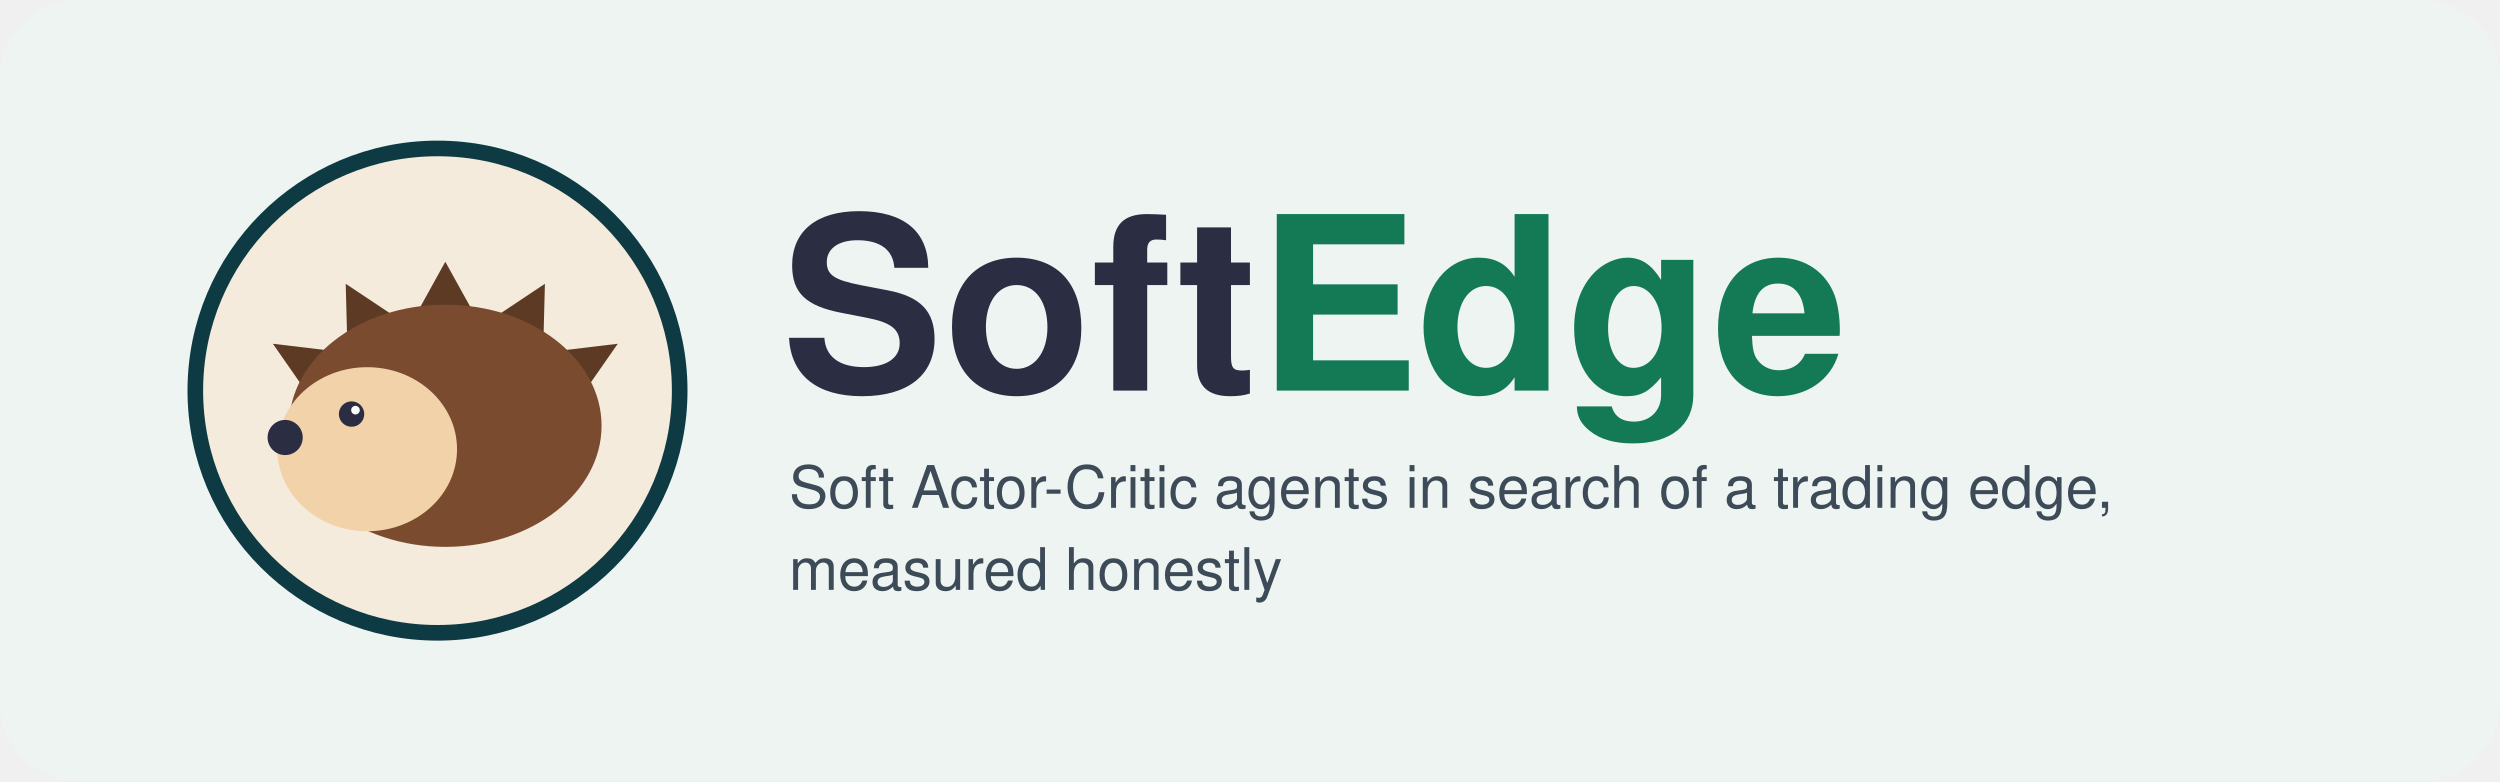
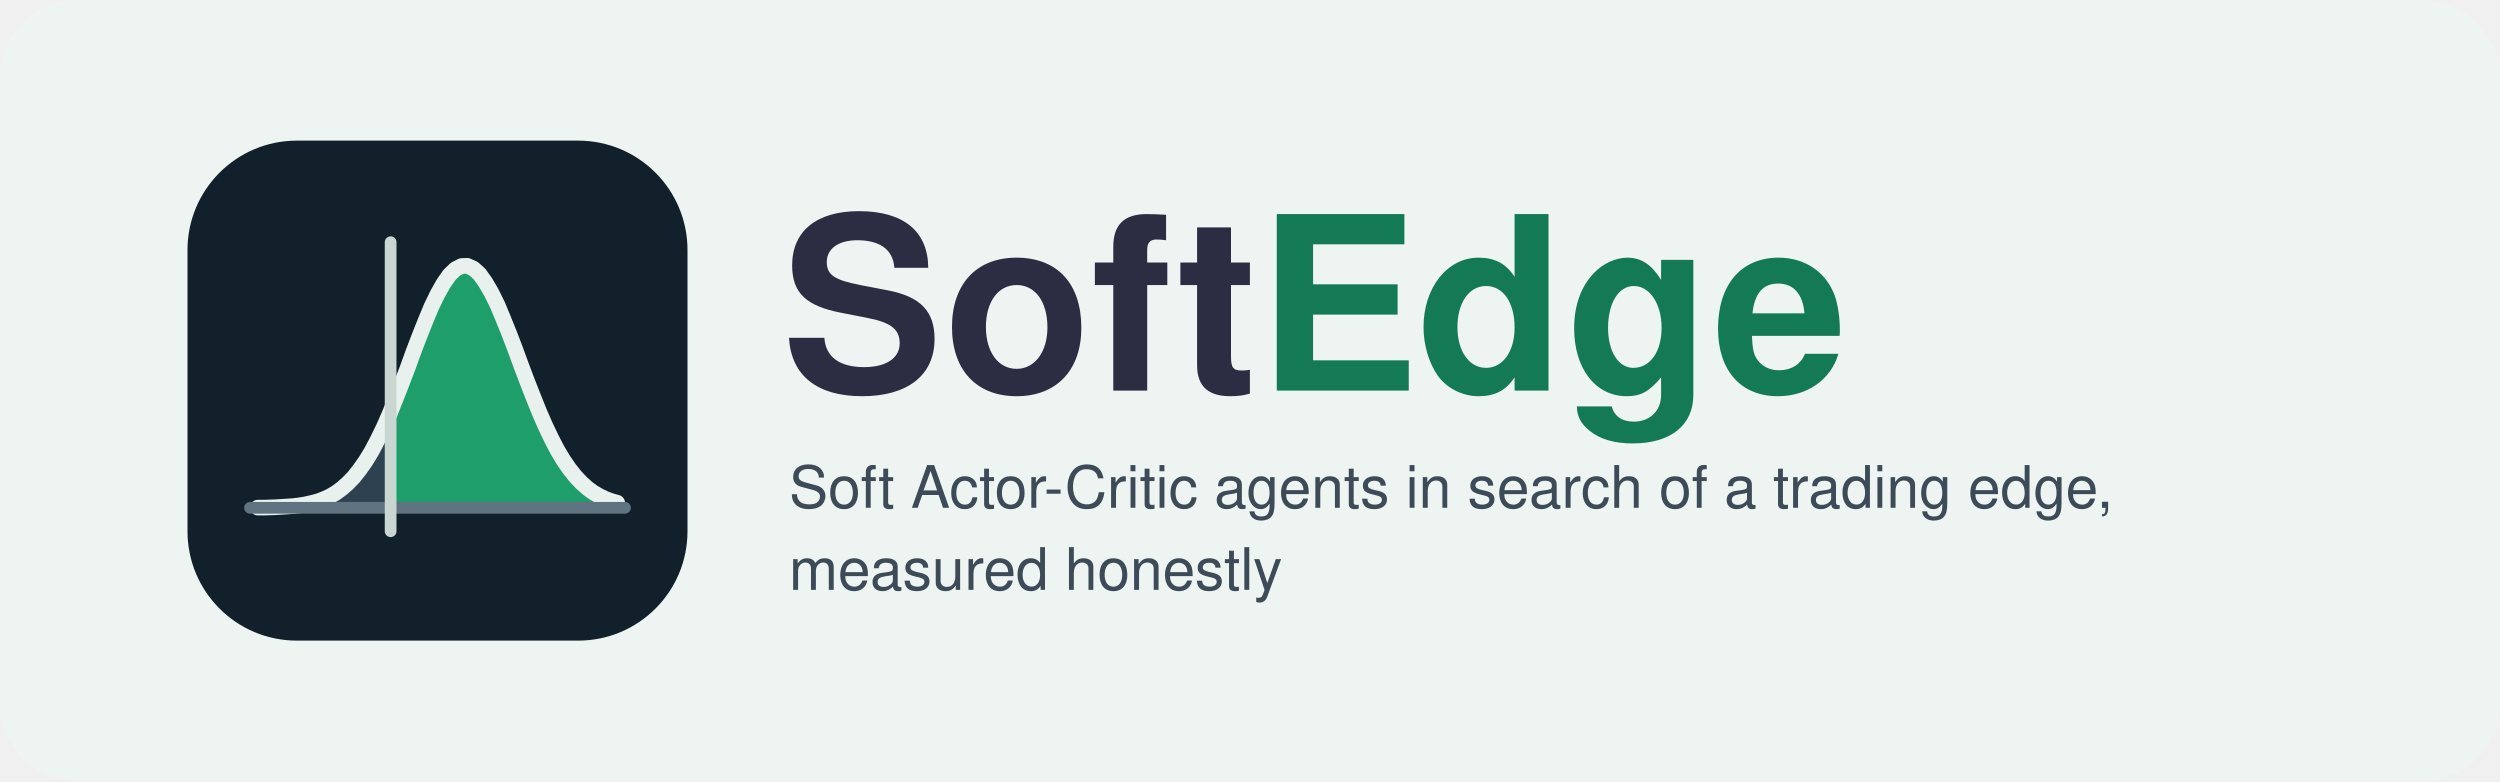
<svg xmlns="http://www.w3.org/2000/svg" viewBox="0 0 1280 400" role="img" aria-labelledby="t">
  <rect x="0" y="0" width="1280" height="400" rx="40" fill="#EEF4F2" />
-   <g transform="translate(96 72)">
-     <circle cx="128" cy="128" r="124" fill="#F5EBDD" stroke="#0E3B43" stroke-width="8" />
-     <path d="M60.7 128.4 L43.7 104 L76.3 107.9 Z M81.8 103.6 L81 73.3 L108.8 91.8 Z M116.4 90.2 L132 62 L147.6 90.2 Z M155.2 91.8 L183 73.3 L182.2 103.6 Z M187.7 107.9 L220.3 104 L203.3 128.4 Z" fill="#5C3A24" />
-     <ellipse cx="132" cy="146" rx="80" ry="62" fill="#7A4B2E" />
-     <ellipse cx="92" cy="158" rx="46" ry="42" fill="#F2D2A9" />
-     <circle cx="50" cy="152" r="9" fill="#2B2D42" />
-     <circle cx="84" cy="140" r="6.5" fill="#2B2D42" />
-     <circle cx="86" cy="138" r="2.2" fill="#FFFFFF" />
-   </g>
+   <svg x="96" y="72" width="256" height="256" viewBox="0 0 256 256">
+     <rect width="256" height="256" rx="56" fill="#12202B" />
+     <clipPath id="mk-left">
+       <rect x="0" y="0" width="104" height="188" />
+     </clipPath>
+     <clipPath id="mk-right">
+       <rect x="104" y="0" width="152" height="188" />
+     </clipPath>
+     <g clip-path="url(#mk-left)">
+       <path d="M36.0 187.9 L39.1 187.9 L42.1 187.8 L45.2 187.7 L48.3 187.5 L51.3 187.3 L54.4 187.1 L57.5 186.7 L60.5 186.2 L63.6 185.5 L66.7 184.7 L69.7 183.6 L72.8 182.2 L75.9 180.4 L78.9 178.2 L82.0 175.5 L85.1 172.3 L88.1 168.5 L91.2 164.1 L94.3 159.0 L97.3 153.3 L100.4 146.9 L103.5 139.9 L106.5 132.4 L109.6 124.5 L112.7 116.4 L115.7 108.1 L118.8 100.0 L121.9 92.2 L124.9 85.0 L128.0 78.6 L131.1 73.1 L134.1 68.8 L137.2 65.8 L140.3 64.2 L143.3 64.1 L146.4 65.5 L149.5 68.3 L152.5 72.5 L155.6 77.8 L158.7 84.1 L161.7 91.3 L164.8 99.0 L167.9 107.1 L170.9 115.3 L174.0 123.5 L177.1 131.4 L180.1 138.9 L183.2 146.0 L186.3 152.5 L189.3 158.3 L192.4 163.5 L195.5 168.0 L198.5 171.8 L201.6 175.1 L204.7 177.9 L207.7 180.1 L210.8 181.9 L213.9 183.4 L216.9 184.5 L220.0 185.4 L220 188 L36 188 Z" fill="#2E4150" />
+     </g>
+     <g clip-path="url(#mk-right)">
+       <path d="M36.0 187.9 L39.1 187.9 L42.1 187.8 L45.2 187.7 L48.3 187.5 L51.3 187.3 L54.4 187.1 L57.5 186.7 L60.5 186.2 L63.6 185.5 L66.7 184.7 L69.7 183.6 L72.8 182.2 L75.9 180.4 L78.9 178.2 L82.0 175.5 L85.1 172.3 L88.1 168.5 L91.2 164.1 L94.3 159.0 L97.3 153.3 L100.4 146.9 L103.5 139.9 L106.5 132.4 L109.6 124.5 L112.7 116.4 L115.7 108.1 L118.8 100.0 L121.9 92.2 L124.9 85.0 L128.0 78.6 L131.1 73.1 L134.1 68.8 L137.2 65.8 L140.3 64.2 L143.3 64.1 L146.4 65.5 L149.5 68.3 L152.5 72.5 L155.6 77.8 L158.7 84.1 L161.7 91.3 L164.8 99.0 L167.9 107.1 L170.9 115.3 L174.0 123.5 L177.1 131.4 L180.1 138.9 L183.2 146.0 L186.3 152.5 L189.3 158.3 L192.4 163.5 L195.5 168.0 L198.5 171.8 L201.6 175.1 L204.7 177.9 L207.7 180.1 L210.8 181.9 L213.9 183.4 L216.9 184.5 L220.0 185.4 L220 188 L36 188 Z" fill="#1E9E6A" />
+     </g>
+     <path d="M36.0 187.9 L39.1 187.9 L42.1 187.8 L45.2 187.7 L48.3 187.5 L51.3 187.3 L54.4 187.1 L57.5 186.7 L60.5 186.2 L63.6 185.5 L66.7 184.7 L69.7 183.6 L72.8 182.2 L75.9 180.4 L78.9 178.2 L82.0 175.5 L85.1 172.3 L88.1 168.5 L91.2 164.1 L94.3 159.0 L97.3 153.3 L100.4 146.9 L103.5 139.9 L106.5 132.4 L109.6 124.5 L112.7 116.4 L115.7 108.1 L118.8 100.0 L121.9 92.2 L124.9 85.0 L128.0 78.6 L131.1 73.1 L134.1 68.8 L137.2 65.8 L140.3 64.2 L143.3 64.1 L146.4 65.5 L149.5 68.3 L152.5 72.5 L155.6 77.8 L158.7 84.1 L161.7 91.3 L164.8 99.0 L167.9 107.1 L170.9 115.3 L174.0 123.5 L177.1 131.4 L180.1 138.9 L183.2 146.0 L186.3 152.5 L189.3 158.3 L192.4 163.5 L195.5 168.0 L198.5 171.8 L201.6 175.1 L204.7 177.9 L207.7 180.1 L210.8 181.9 L213.9 183.4 L216.9 184.5 L220.0 185.4" fill="none" stroke="#E8F1EE" stroke-width="8" stroke-linejoin="round" stroke-linecap="round" />
+     <line x1="32" y1="188" x2="224" y2="188" stroke="#5F7380" stroke-width="6" stroke-linecap="round" />
+     <line x1="104" y1="52" x2="104" y2="200" stroke="#C9D6D2" stroke-width="6" stroke-linecap="round" />
+   </svg>
  <text x="400" y="200" font-family="-apple-system, 'Segoe UI', Helvetica, Arial, sans-serif" font-size="124" font-weight="700" fill="#2B2D42">Soft<tspan fill="#137A55">Edge</tspan>
  </text>
  <text font-family="-apple-system, 'Segoe UI', Helvetica, Arial, sans-serif" font-size="30" fill="#3C4B57">
    <tspan x="404" y="260">Soft Actor-Critic agents in search of a trading edge,</tspan>
    <tspan x="404" y="302">measured honestly</tspan>
  </text>
</svg>
